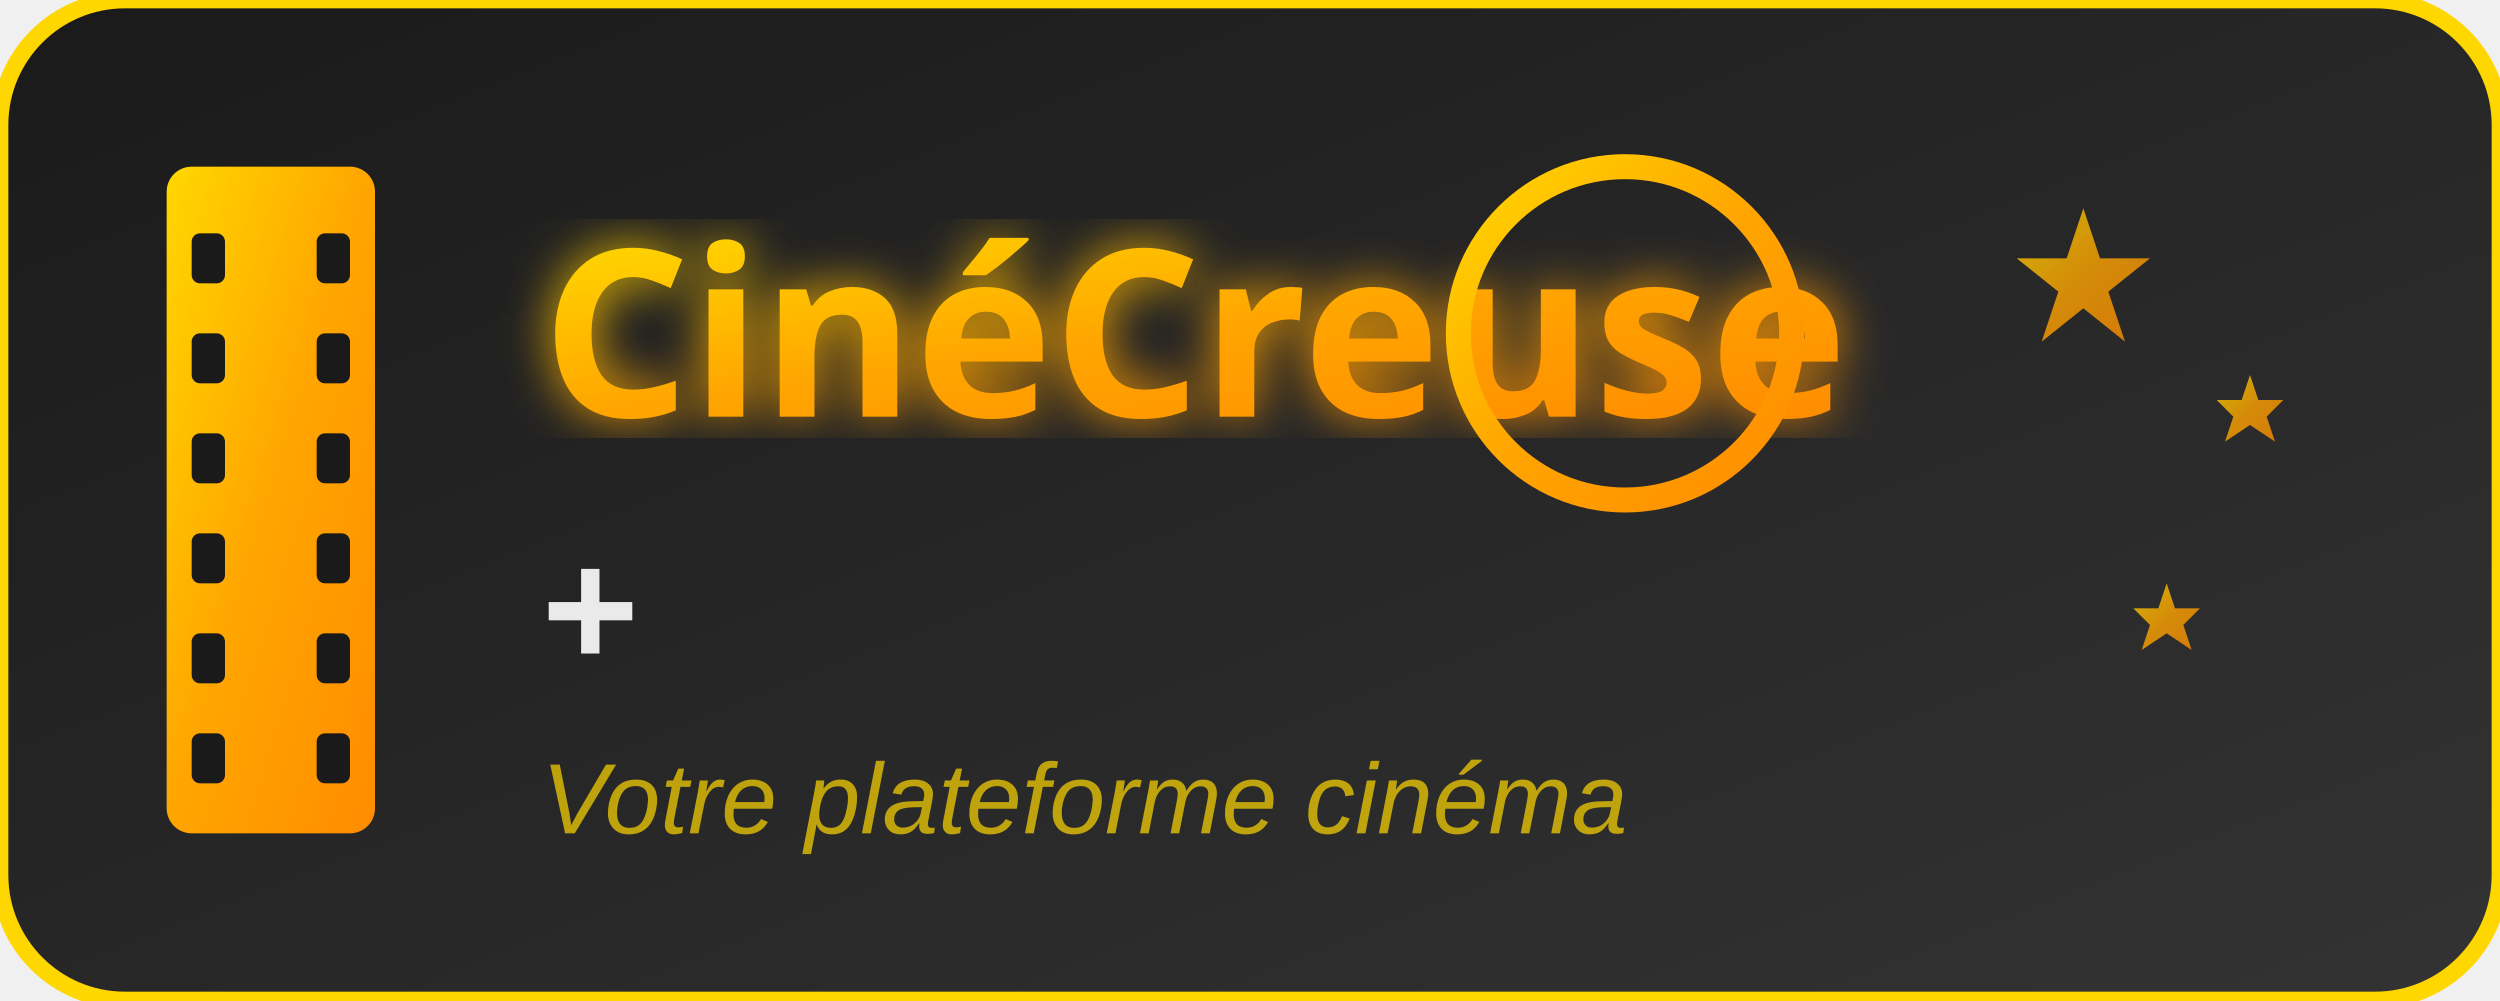
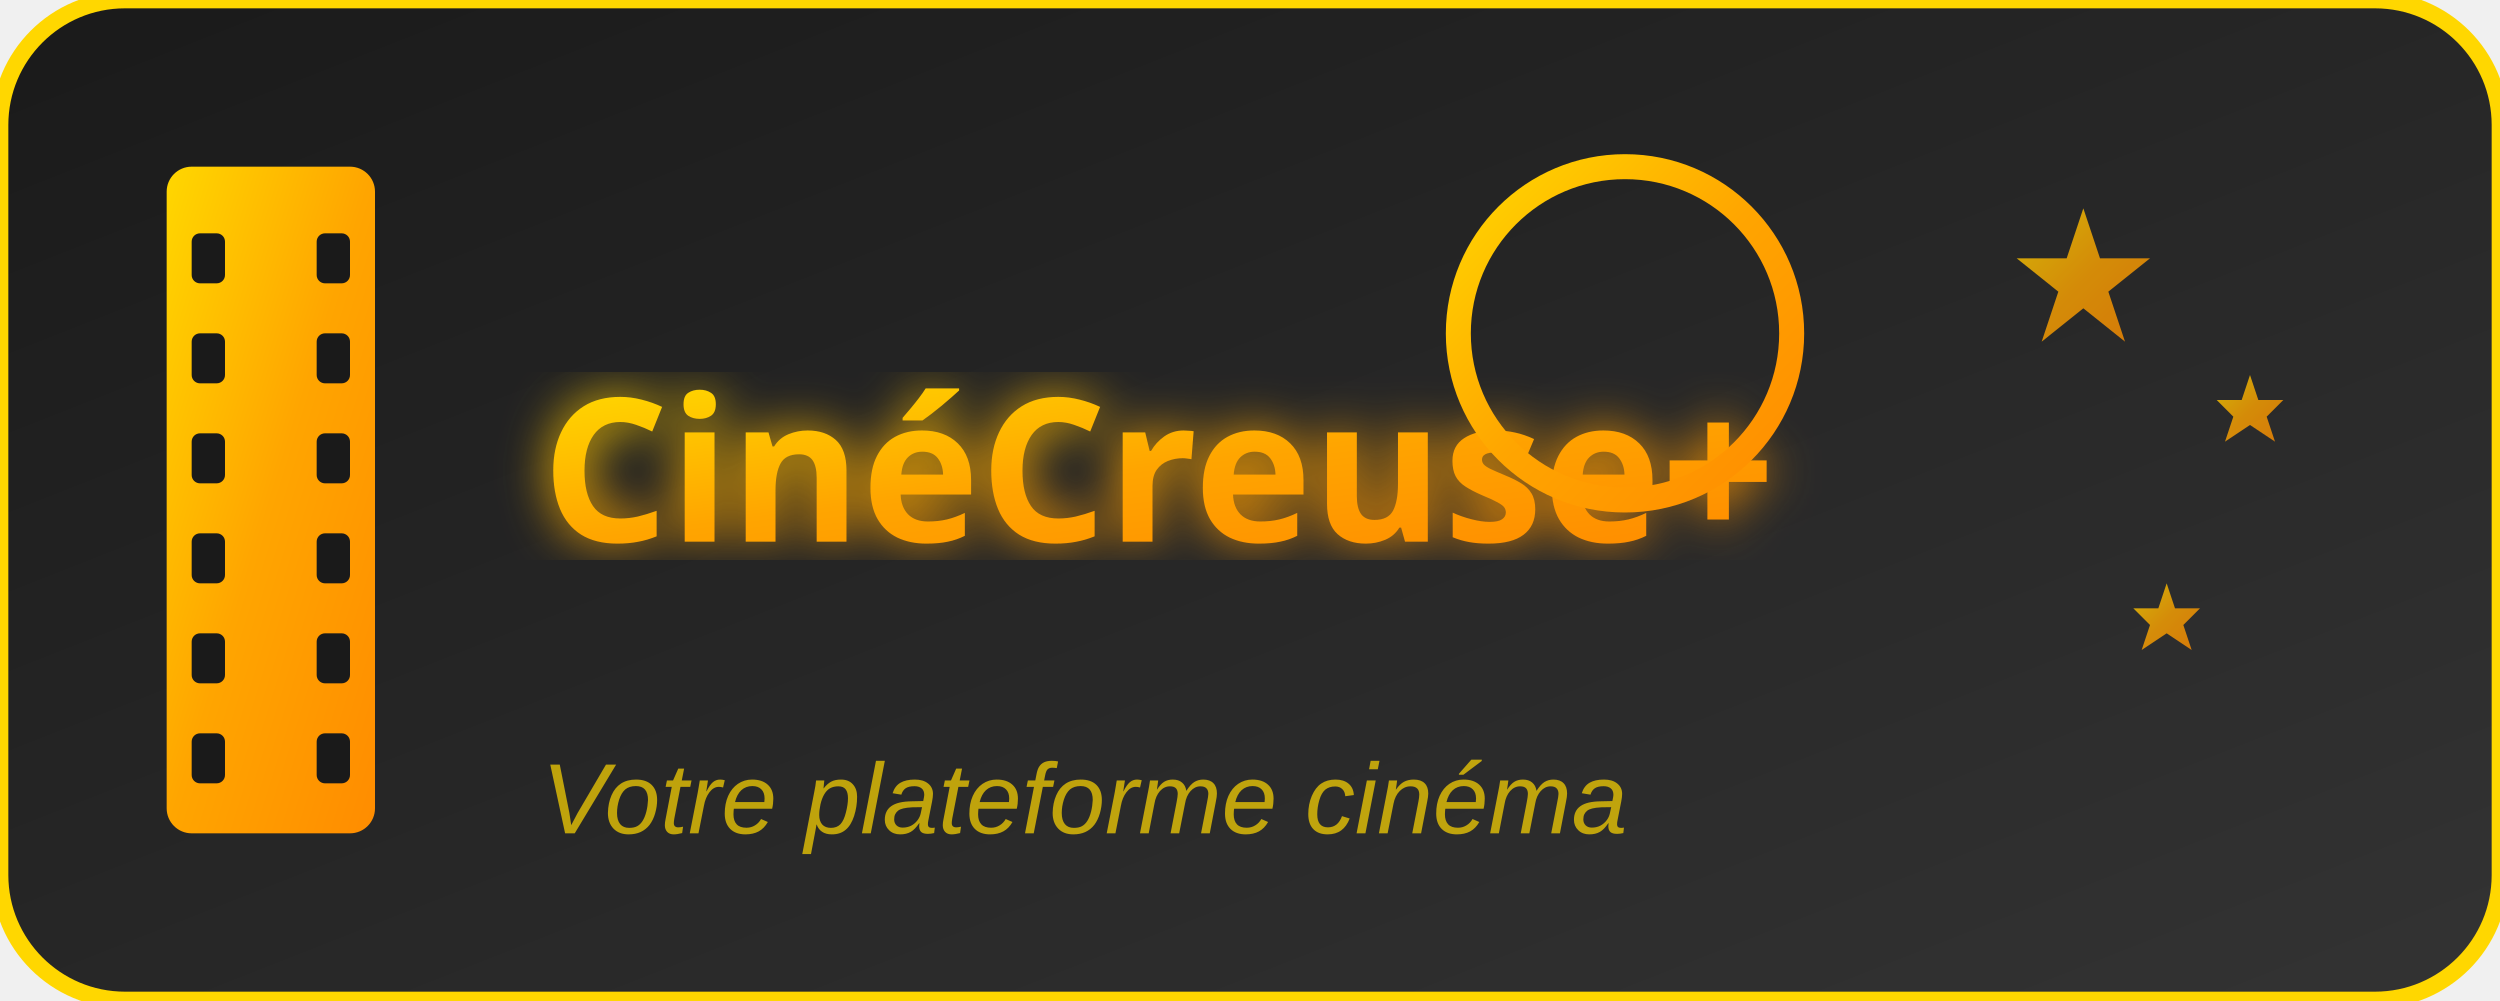
<svg xmlns="http://www.w3.org/2000/svg" width="300" height="120" viewBox="0 0 300 120">
  <defs>
    <linearGradient id="goldGradient" x1="0%" y1="0%" x2="100%" y2="100%">
      <stop offset="0%" style="stop-color:#FFD700;stop-opacity:1" />
      <stop offset="50%" style="stop-color:#FFA500;stop-opacity:1" />
      <stop offset="100%" style="stop-color:#FF8C00;stop-opacity:1" />
    </linearGradient>
    <linearGradient id="darkGradient" x1="0%" y1="0%" x2="100%" y2="100%">
      <stop offset="0%" style="stop-color:#1a1a1a;stop-opacity:1" />
      <stop offset="100%" style="stop-color:#333333;stop-opacity:1" />
    </linearGradient>
    <filter id="glow">
      <feGaussianBlur stdDeviation="3" result="coloredBlur" />
      <feMerge>
        <feMergeNode in="coloredBlur" />
        <feMergeNode in="SourceGraphic" />
      </feMerge>
    </filter>
  </defs>
  <rect width="300" height="120" rx="15" ry="15" fill="url(#darkGradient)" stroke="#FFD700" stroke-width="2" />
  <g transform="translate(20, 20)">
    <rect x="0" y="0" width="25" height="80" fill="url(#goldGradient)" rx="3" />
    <rect x="3" y="8" width="4" height="6" fill="#1a1a1a" rx="1" />
    <rect x="18" y="8" width="4" height="6" fill="#1a1a1a" rx="1" />
    <rect x="3" y="20" width="4" height="6" fill="#1a1a1a" rx="1" />
    <rect x="18" y="20" width="4" height="6" fill="#1a1a1a" rx="1" />
    <rect x="3" y="32" width="4" height="6" fill="#1a1a1a" rx="1" />
    <rect x="18" y="32" width="4" height="6" fill="#1a1a1a" rx="1" />
    <rect x="3" y="44" width="4" height="6" fill="#1a1a1a" rx="1" />
    <rect x="18" y="44" width="4" height="6" fill="#1a1a1a" rx="1" />
    <rect x="3" y="56" width="4" height="6" fill="#1a1a1a" rx="1" />
    <rect x="18" y="56" width="4" height="6" fill="#1a1a1a" rx="1" />
    <rect x="3" y="68" width="4" height="6" fill="#1a1a1a" rx="1" />
    <rect x="18" y="68" width="4" height="6" fill="#1a1a1a" rx="1" />
  </g>
-   <text x="65" y="50" font-family="Arial Black, sans-serif" font-size="28" font-weight="bold" fill="url(#goldGradient)" filter="url(#glow)">CinéCreuse</text>
-   <text x="65" y="80" font-family="Arial, sans-serif" font-size="20" font-weight="bold" fill="#FFFFFF" opacity="0.9">+</text>
+   <text x="65" y="65" font-family="Arial Black, sans-serif" font-size="24" font-weight="bold" fill="url(#goldGradient)" filter="url(#glow)">CinéCreuse+</text>
  <g transform="translate(180, 25)">
    <circle cx="15" cy="15" r="20" fill="none" stroke="url(#goldGradient)" stroke-width="3" />
    <line x1="15" y1="5" x2="15" y2="25" stroke="url(#goldGradient)" stroke-width="4" stroke-linecap="round" />
    <line x1="5" y1="15" x2="25" y2="15" stroke="url(#goldGradient)" stroke-width="4" stroke-linecap="round" />
  </g>
  <g fill="url(#goldGradient)" opacity="0.8">
    <polygon points="250,25 252,31 258,31 253,35 255,41 250,37 245,41 247,35 242,31 248,31" />
    <polygon points="270,45 271,48 274,48 272,50 273,53 270,51 267,53 268,50 266,48 269,48" />
    <polygon points="260,70 261,73 264,73 262,75 263,78 260,76 257,78 258,75 256,73 259,73" />
  </g>
  <text x="65" y="100" font-family="Arial, sans-serif" font-size="12" fill="#FFD700" opacity="0.7" font-style="italic">Votre plateforme cinéma</text>
</svg>
